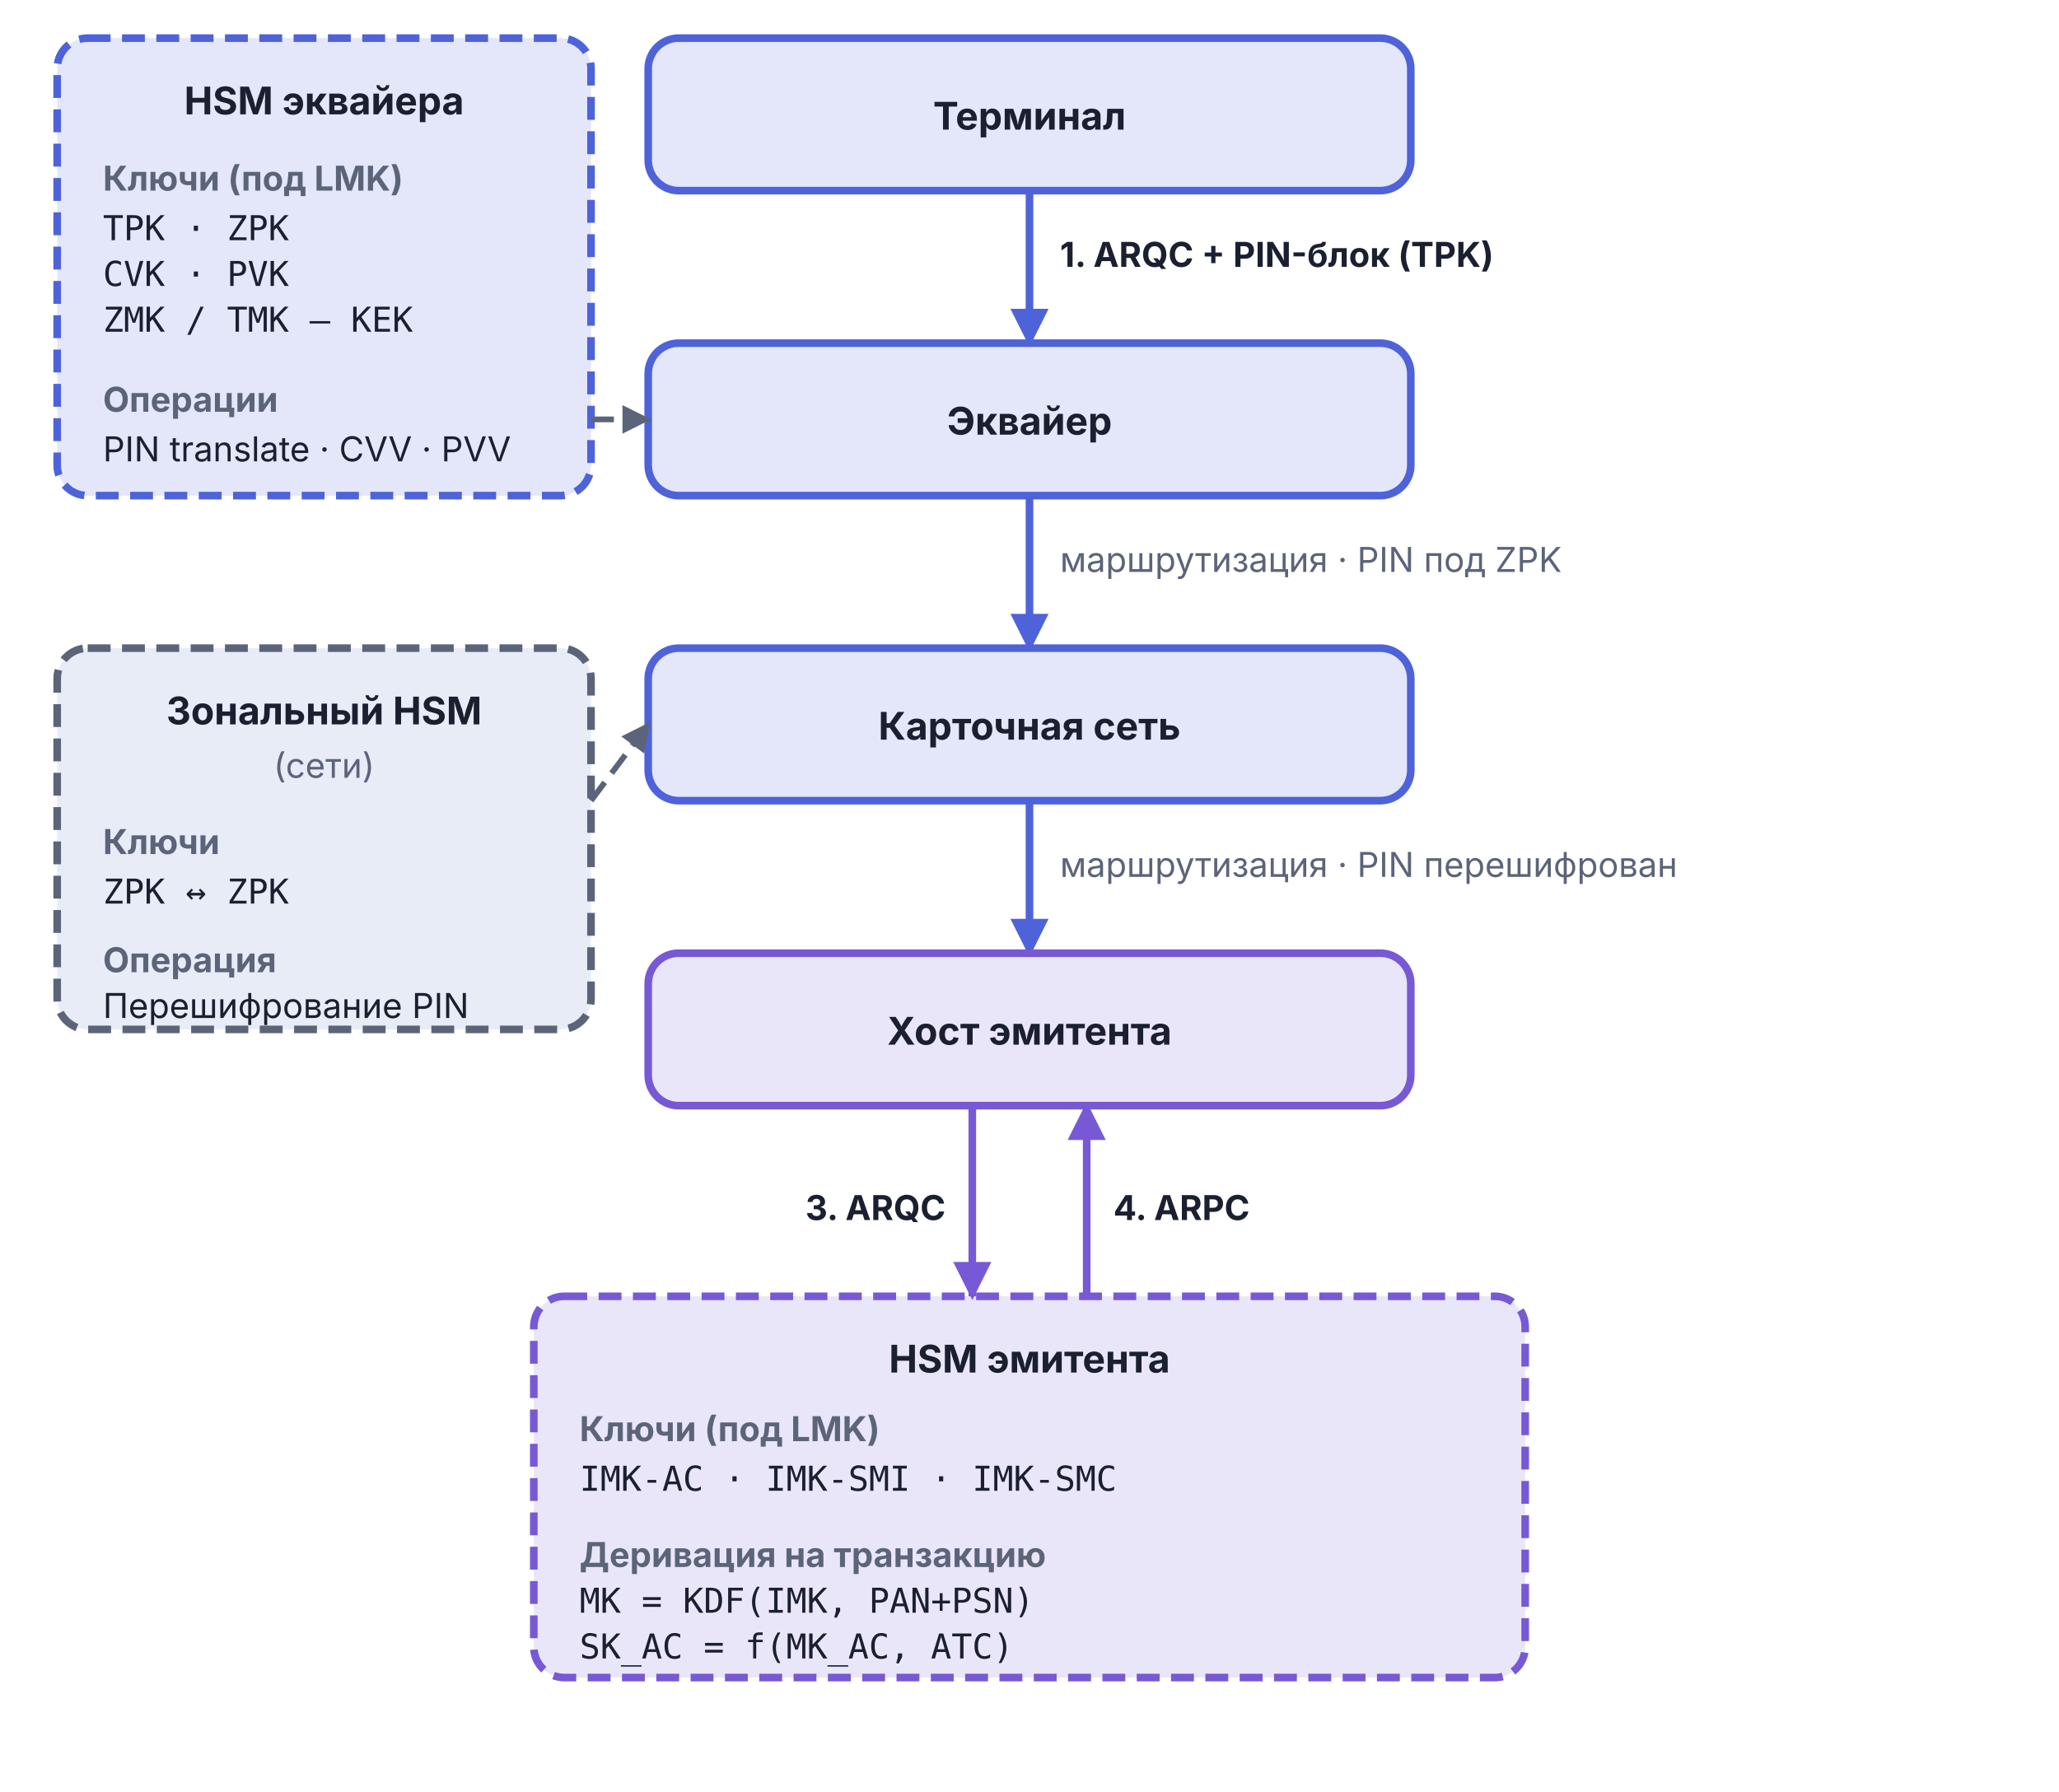
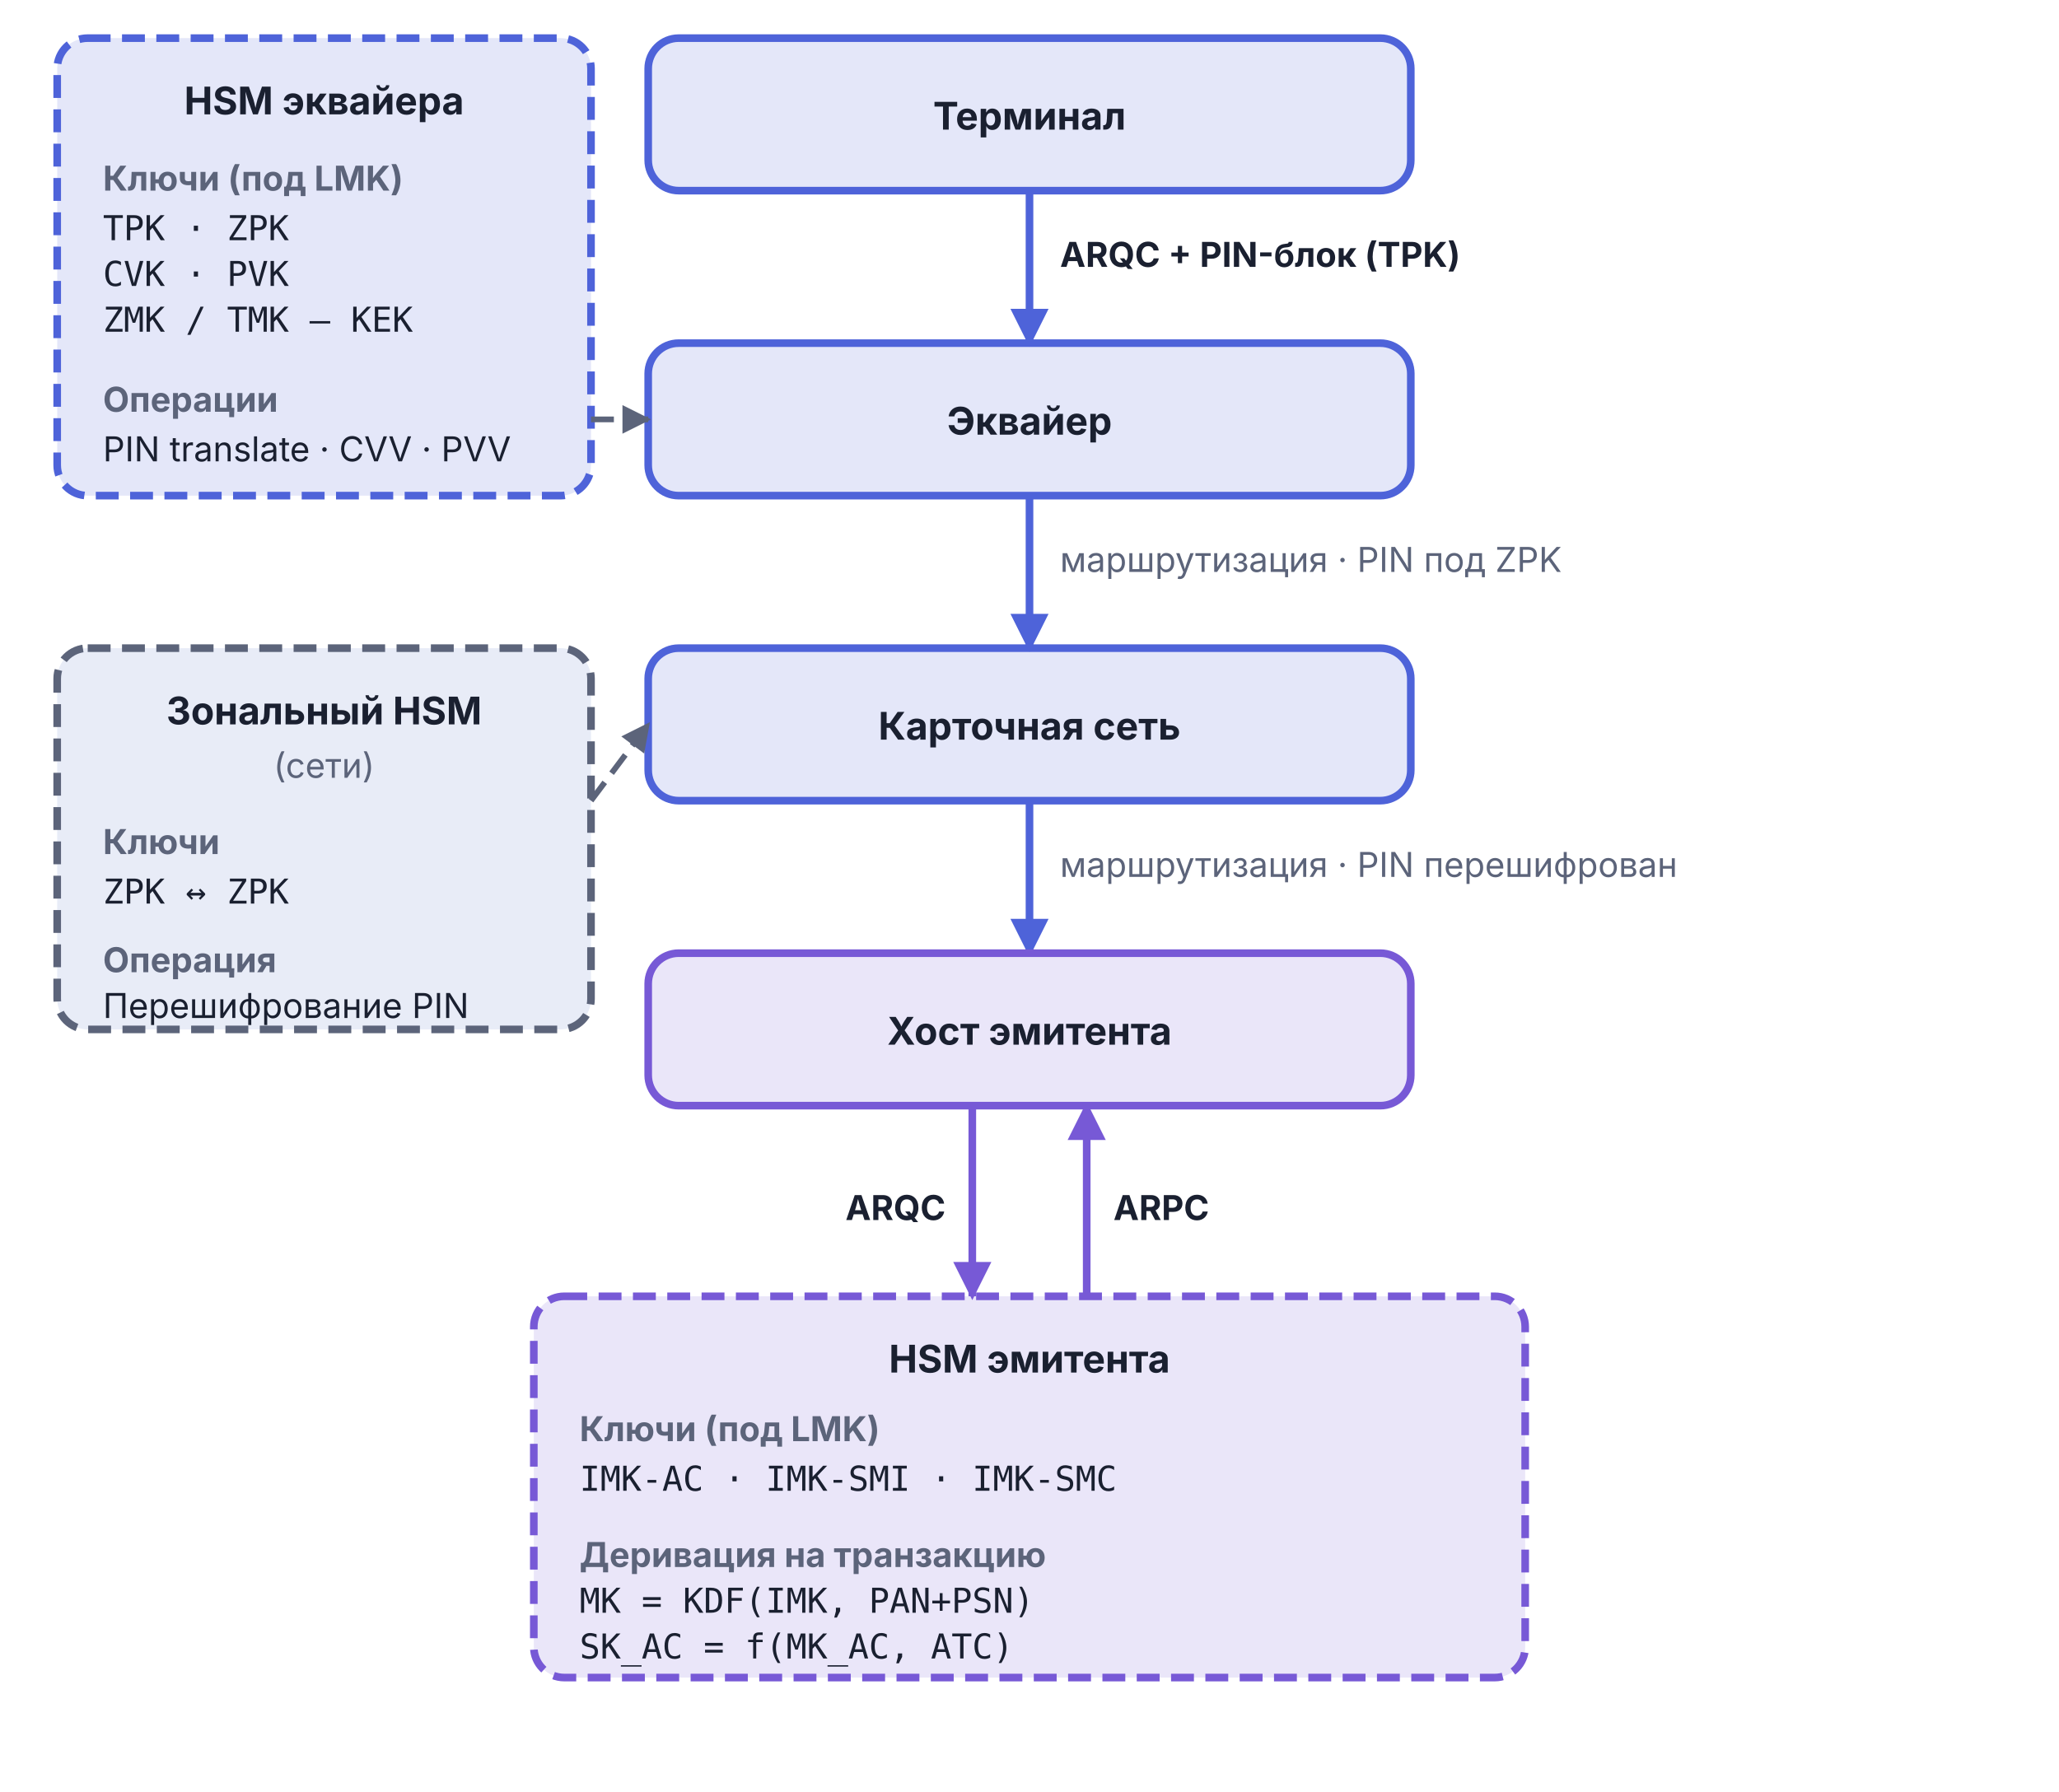
<svg xmlns="http://www.w3.org/2000/svg" viewBox="0 30 540 470" width="540" height="470">
  <defs>
    <marker id="arr-AccentA" viewBox="0 0 10 10" refX="9" refY="5" markerWidth="5" markerHeight="5" orient="auto">
      <path d="M0,0 L10,5 L0,10 Z" fill="#4E63D9" />
    </marker>
    <marker id="arr-AccentB" viewBox="0 0 10 10" refX="9" refY="5" markerWidth="5" markerHeight="5" orient="auto">
      <path d="M0,0 L10,5 L0,10 Z" fill="#7759D6" />
    </marker>
    <marker id="arr-Muted" viewBox="0 0 10 10" refX="9" refY="5" markerWidth="5" markerHeight="5" orient="auto">
      <path d="M0,0 L10,5 L0,10 Z" fill="#5C647A" />
    </marker>
  </defs>
  <rect x="170" y="40" width="200" height="40" rx="8" fill="#4E63D9" fill-opacity="0.15" stroke="#4E63D9" stroke-width="2" />
  <text x="270" y="64" text-anchor="middle" font-family="Inter, sans-serif" font-size="10" font-weight="bold" fill="#1A2030">Терминал</text>
  <line x1="270" y1="80" x2="270" y2="120" stroke="#4E63D9" stroke-width="2" marker-end="url(#arr-AccentA)" />
-   <text x="278" y="100" text-anchor="start" font-family="Inter, sans-serif" font-size="9" font-weight="bold" fill="#1A2030">1. ARQC + PIN-блок (TPK)</text>
+   <text x="278" y="100" text-anchor="start" font-family="Inter, sans-serif" font-size="9" font-weight="bold" fill="#1A2030">ARQC + PIN-блок (TPK)</text>
  <rect x="170" y="120" width="200" height="40" rx="8" fill="#4E63D9" fill-opacity="0.15" stroke="#4E63D9" stroke-width="2" />
  <text x="270" y="144" text-anchor="middle" font-family="Inter, sans-serif" font-size="10" font-weight="bold" fill="#1A2030">Эквайер</text>
  <line x1="270" y1="160" x2="270" y2="200" stroke="#4E63D9" stroke-width="2" marker-end="url(#arr-AccentA)" />
  <text x="278" y="180" text-anchor="start" font-family="Inter, sans-serif" font-size="9" fill="#5C647A">маршрутизация · PIN под ZPK</text>
  <rect x="170" y="200" width="200" height="40" rx="8" fill="#4E63D9" fill-opacity="0.15" stroke="#4E63D9" stroke-width="2" />
  <text x="270" y="224" text-anchor="middle" font-family="Inter, sans-serif" font-size="10" font-weight="bold" fill="#1A2030">Карточная сеть</text>
  <line x1="270" y1="240" x2="270" y2="280" stroke="#4E63D9" stroke-width="2" marker-end="url(#arr-AccentA)" />
  <text x="278" y="260" text-anchor="start" font-family="Inter, sans-serif" font-size="9" fill="#5C647A">маршрутизация · PIN перешифрован</text>
  <rect x="170" y="280" width="200" height="40" rx="8" fill="#7759D6" fill-opacity="0.15" stroke="#7759D6" stroke-width="2" />
  <text x="270" y="304" text-anchor="middle" font-family="Inter, sans-serif" font-size="10" font-weight="bold" fill="#1A2030">Хост эмитента</text>
  <line x1="255" y1="320" x2="255" y2="370" stroke="#7759D6" stroke-width="2" marker-end="url(#arr-AccentB)" />
-   <text x="248" y="350" text-anchor="end" font-family="Inter, sans-serif" font-size="9" font-weight="bold" fill="#1A2030">3. ARQC</text>
+   <text x="248" y="350" text-anchor="end" font-family="Inter, sans-serif" font-size="9" font-weight="bold" fill="#1A2030">ARQC</text>
  <line x1="285" y1="370" x2="285" y2="320" stroke="#7759D6" stroke-width="2" marker-end="url(#arr-AccentB)" />
-   <text x="292" y="350" text-anchor="start" font-family="Inter, sans-serif" font-size="9" font-weight="bold" fill="#1A2030">4. ARPC</text>
+   <text x="292" y="350" text-anchor="start" font-family="Inter, sans-serif" font-size="9" font-weight="bold" fill="#1A2030">ARPC</text>
  <rect x="140" y="370" width="260" height="100" rx="8" fill="#7759D6" fill-opacity="0.15" stroke="#7759D6" stroke-width="2" stroke-dasharray="6,3" />
  <text x="270" y="390" text-anchor="middle" font-family="Inter, sans-serif" font-size="10" font-weight="bold" fill="#1A2030">HSM эмитента</text>
  <text x="152" y="408" text-anchor="start" font-family="Inter, sans-serif" font-size="9" font-weight="bold" fill="#5C647A">Ключи (под LMK)</text>
  <text x="152" y="421" text-anchor="start" font-family="ui-monospace, Menlo, Consolas, monospace" font-size="9" fill="#1A2030">IMK-AC · IMK-SMI · IMK-SMC</text>
  <text x="152" y="441" text-anchor="start" font-family="Inter, sans-serif" font-size="9" font-weight="bold" fill="#5C647A">Деривация на транзакцию</text>
  <text x="152" y="453" text-anchor="start" font-family="ui-monospace, Menlo, Consolas, monospace" font-size="9" fill="#1A2030">MK = KDF(IMK, PAN+PSN)</text>
  <text x="152" y="465" text-anchor="start" font-family="ui-monospace, Menlo, Consolas, monospace" font-size="9" fill="#1A2030">SK_AC = f(MK_AC, ATC)</text>
  <rect x="15" y="40" width="140" height="120" rx="8" fill="#4E63D9" fill-opacity="0.15" stroke="#4E63D9" stroke-width="2" stroke-dasharray="6,3" />
  <text x="85" y="60" text-anchor="middle" font-family="Inter, sans-serif" font-size="10" font-weight="bold" fill="#1A2030">HSM эквайера</text>
  <text x="27" y="80" text-anchor="start" font-family="Inter, sans-serif" font-size="9" font-weight="bold" fill="#5C647A">Ключи (под LMK)</text>
  <text x="27" y="93" text-anchor="start" font-family="ui-monospace, Menlo, Consolas, monospace" font-size="9" fill="#1A2030">TPK · ZPK</text>
  <text x="27" y="105" text-anchor="start" font-family="ui-monospace, Menlo, Consolas, monospace" font-size="9" fill="#1A2030">CVK · PVK</text>
  <text x="27" y="117" text-anchor="start" font-family="ui-monospace, Menlo, Consolas, monospace" font-size="9" fill="#1A2030">ZMK / TMK — KEK</text>
  <text x="27" y="138" text-anchor="start" font-family="Inter, sans-serif" font-size="9" font-weight="bold" fill="#5C647A">Операции</text>
  <text x="27" y="151" text-anchor="start" font-family="Inter, sans-serif" font-size="9" fill="#1A2030">PIN translate · CVV · PVV</text>
  <line x1="155" y1="140" x2="170" y2="140" stroke="#5C647A" stroke-width="1.5" stroke-dasharray="6,3" marker-end="url(#arr-Muted)" />
  <rect x="15" y="200" width="140" height="100" rx="8" fill="#E8ECF7" stroke="#5C647A" stroke-width="2" stroke-dasharray="6,3" />
  <text x="85" y="220" text-anchor="middle" font-family="Inter, sans-serif" font-size="10" font-weight="bold" fill="#1A2030">Зональный HSM</text>
  <text x="85" y="234" text-anchor="middle" font-family="Inter, sans-serif" font-size="9" fill="#5C647A">(сети)</text>
  <text x="27" y="254" text-anchor="start" font-family="Inter, sans-serif" font-size="9" font-weight="bold" fill="#5C647A">Ключи</text>
  <text x="27" y="267" text-anchor="start" font-family="ui-monospace, Menlo, Consolas, monospace" font-size="9" fill="#1A2030">ZPK ↔ ZPK</text>
  <text x="27" y="285" text-anchor="start" font-family="Inter, sans-serif" font-size="9" font-weight="bold" fill="#5C647A">Операция</text>
  <text x="27" y="297" text-anchor="start" font-family="Inter, sans-serif" font-size="9" fill="#1A2030">Перешифрование PIN</text>
  <line x1="155" y1="240" x2="170" y2="220" stroke="#5C647A" stroke-width="1.5" stroke-dasharray="6,3" marker-end="url(#arr-Muted)" />
</svg>
